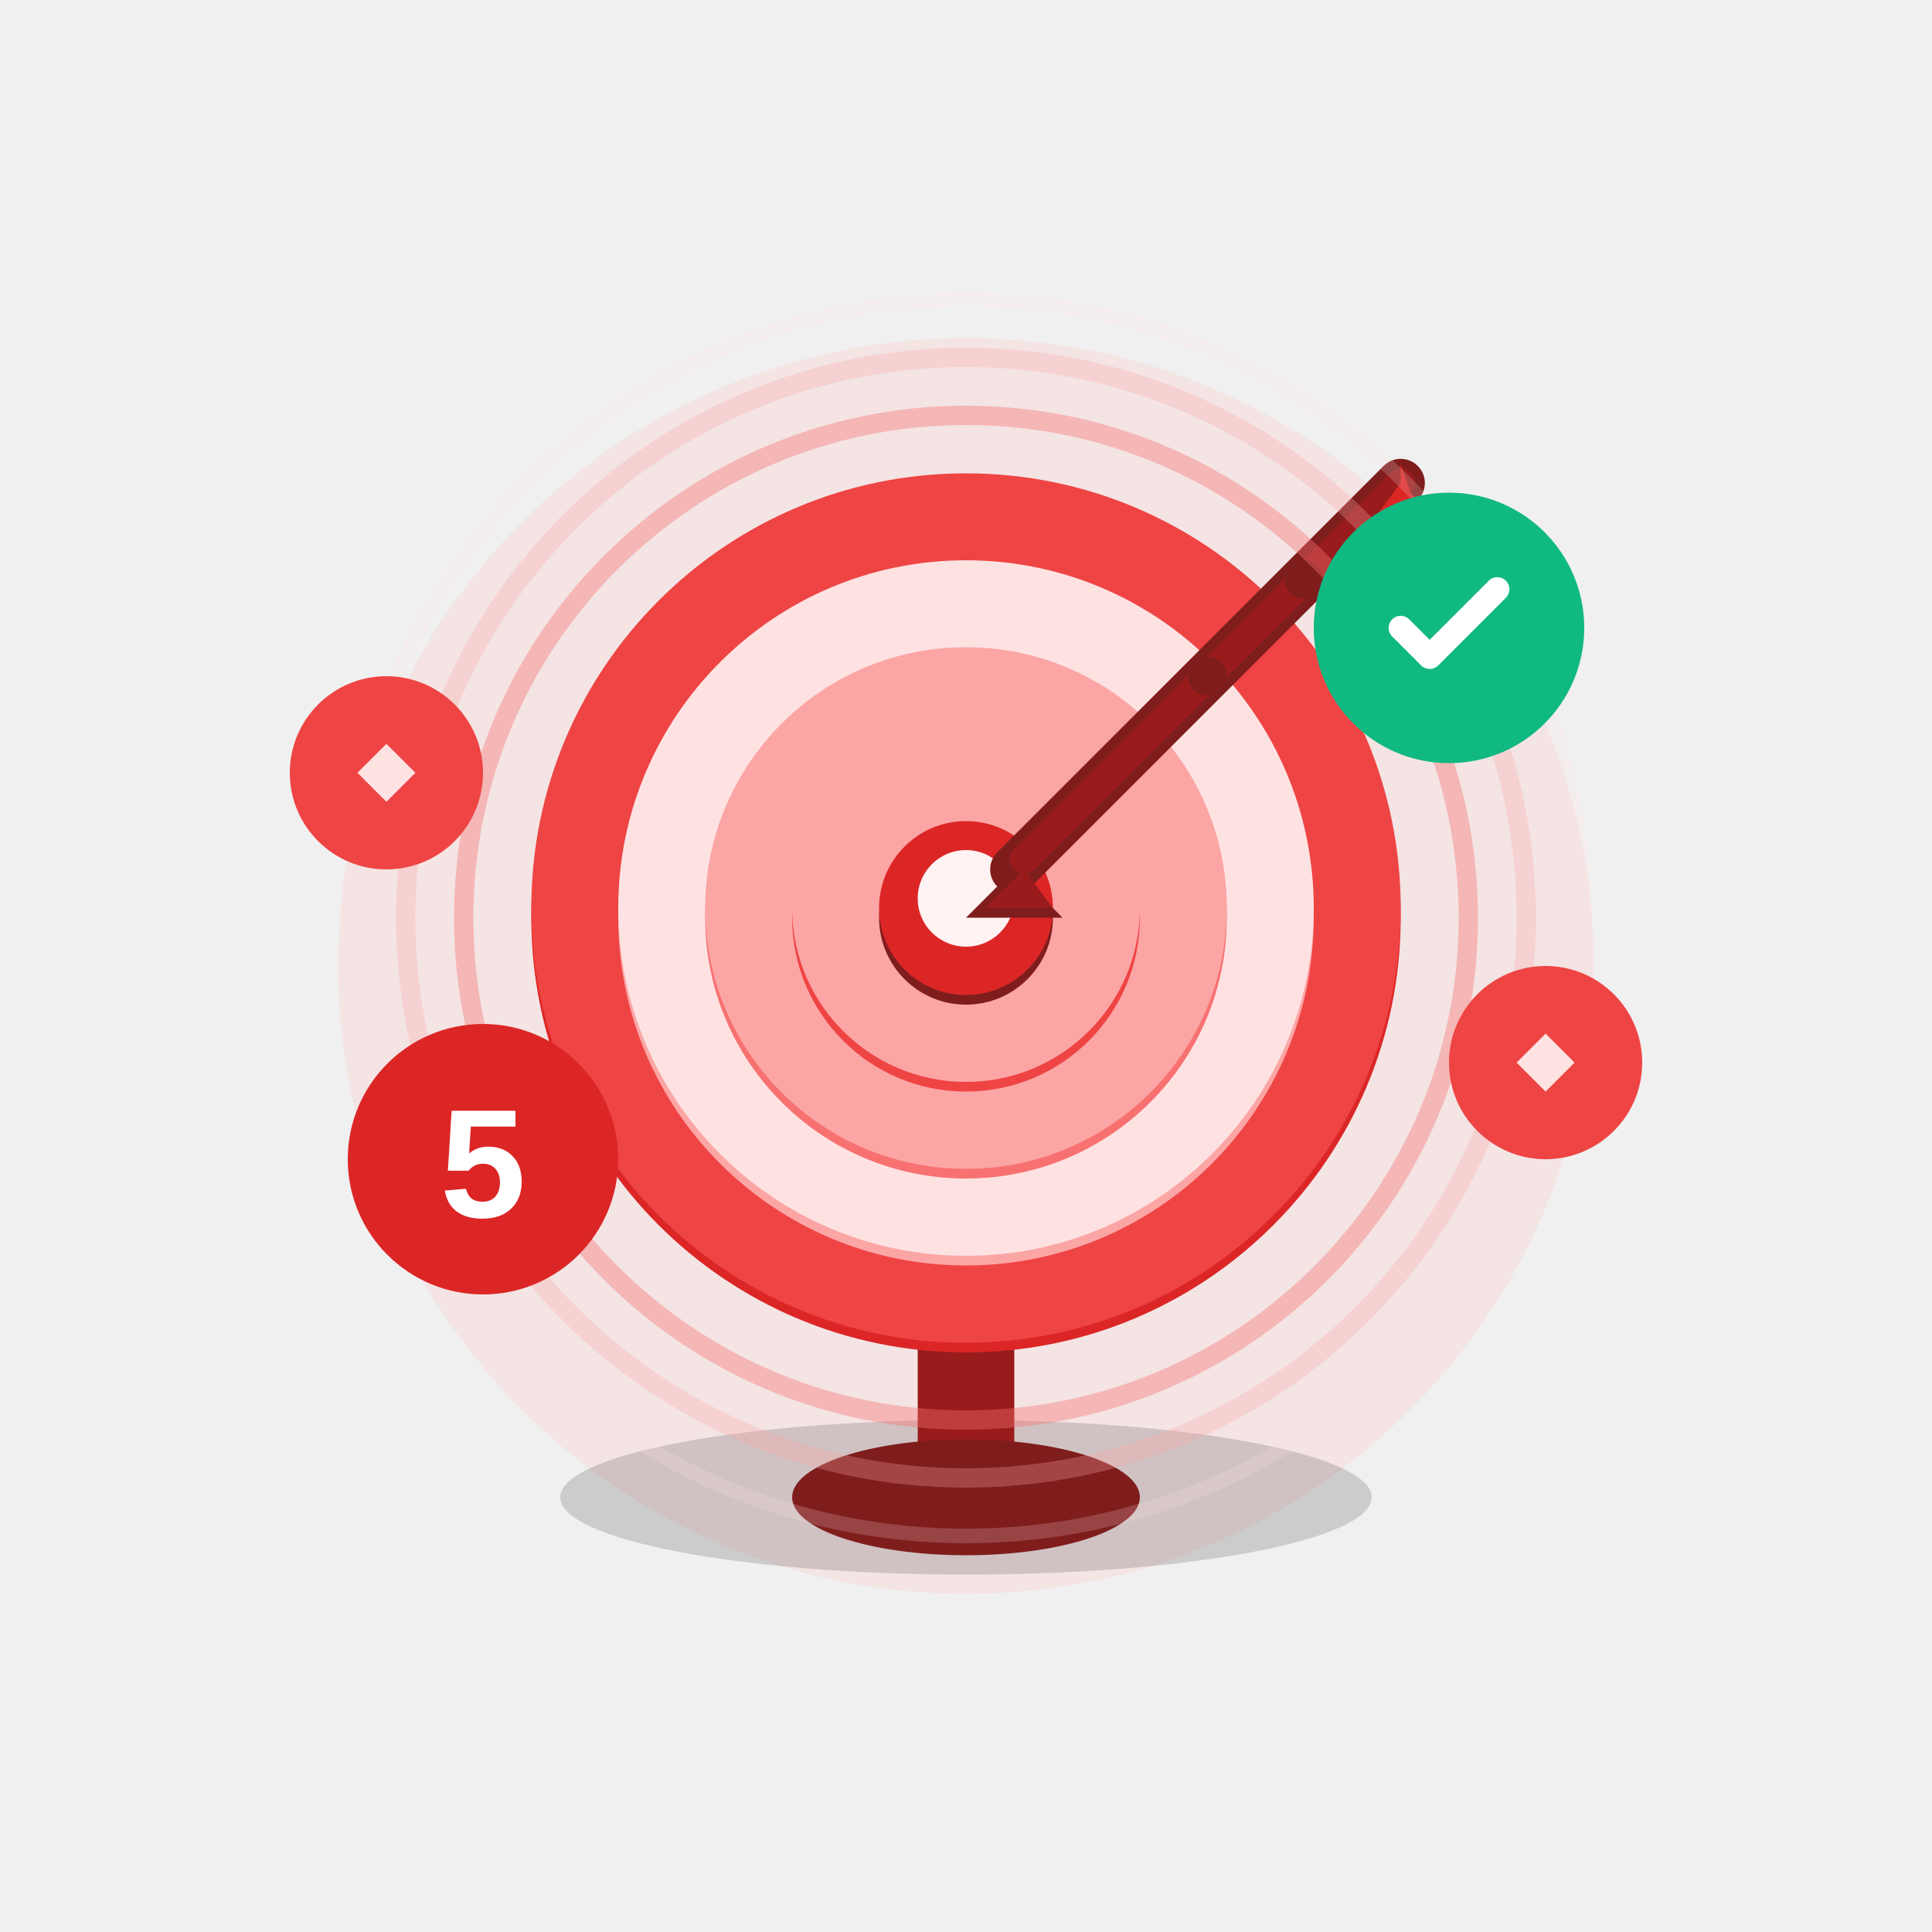
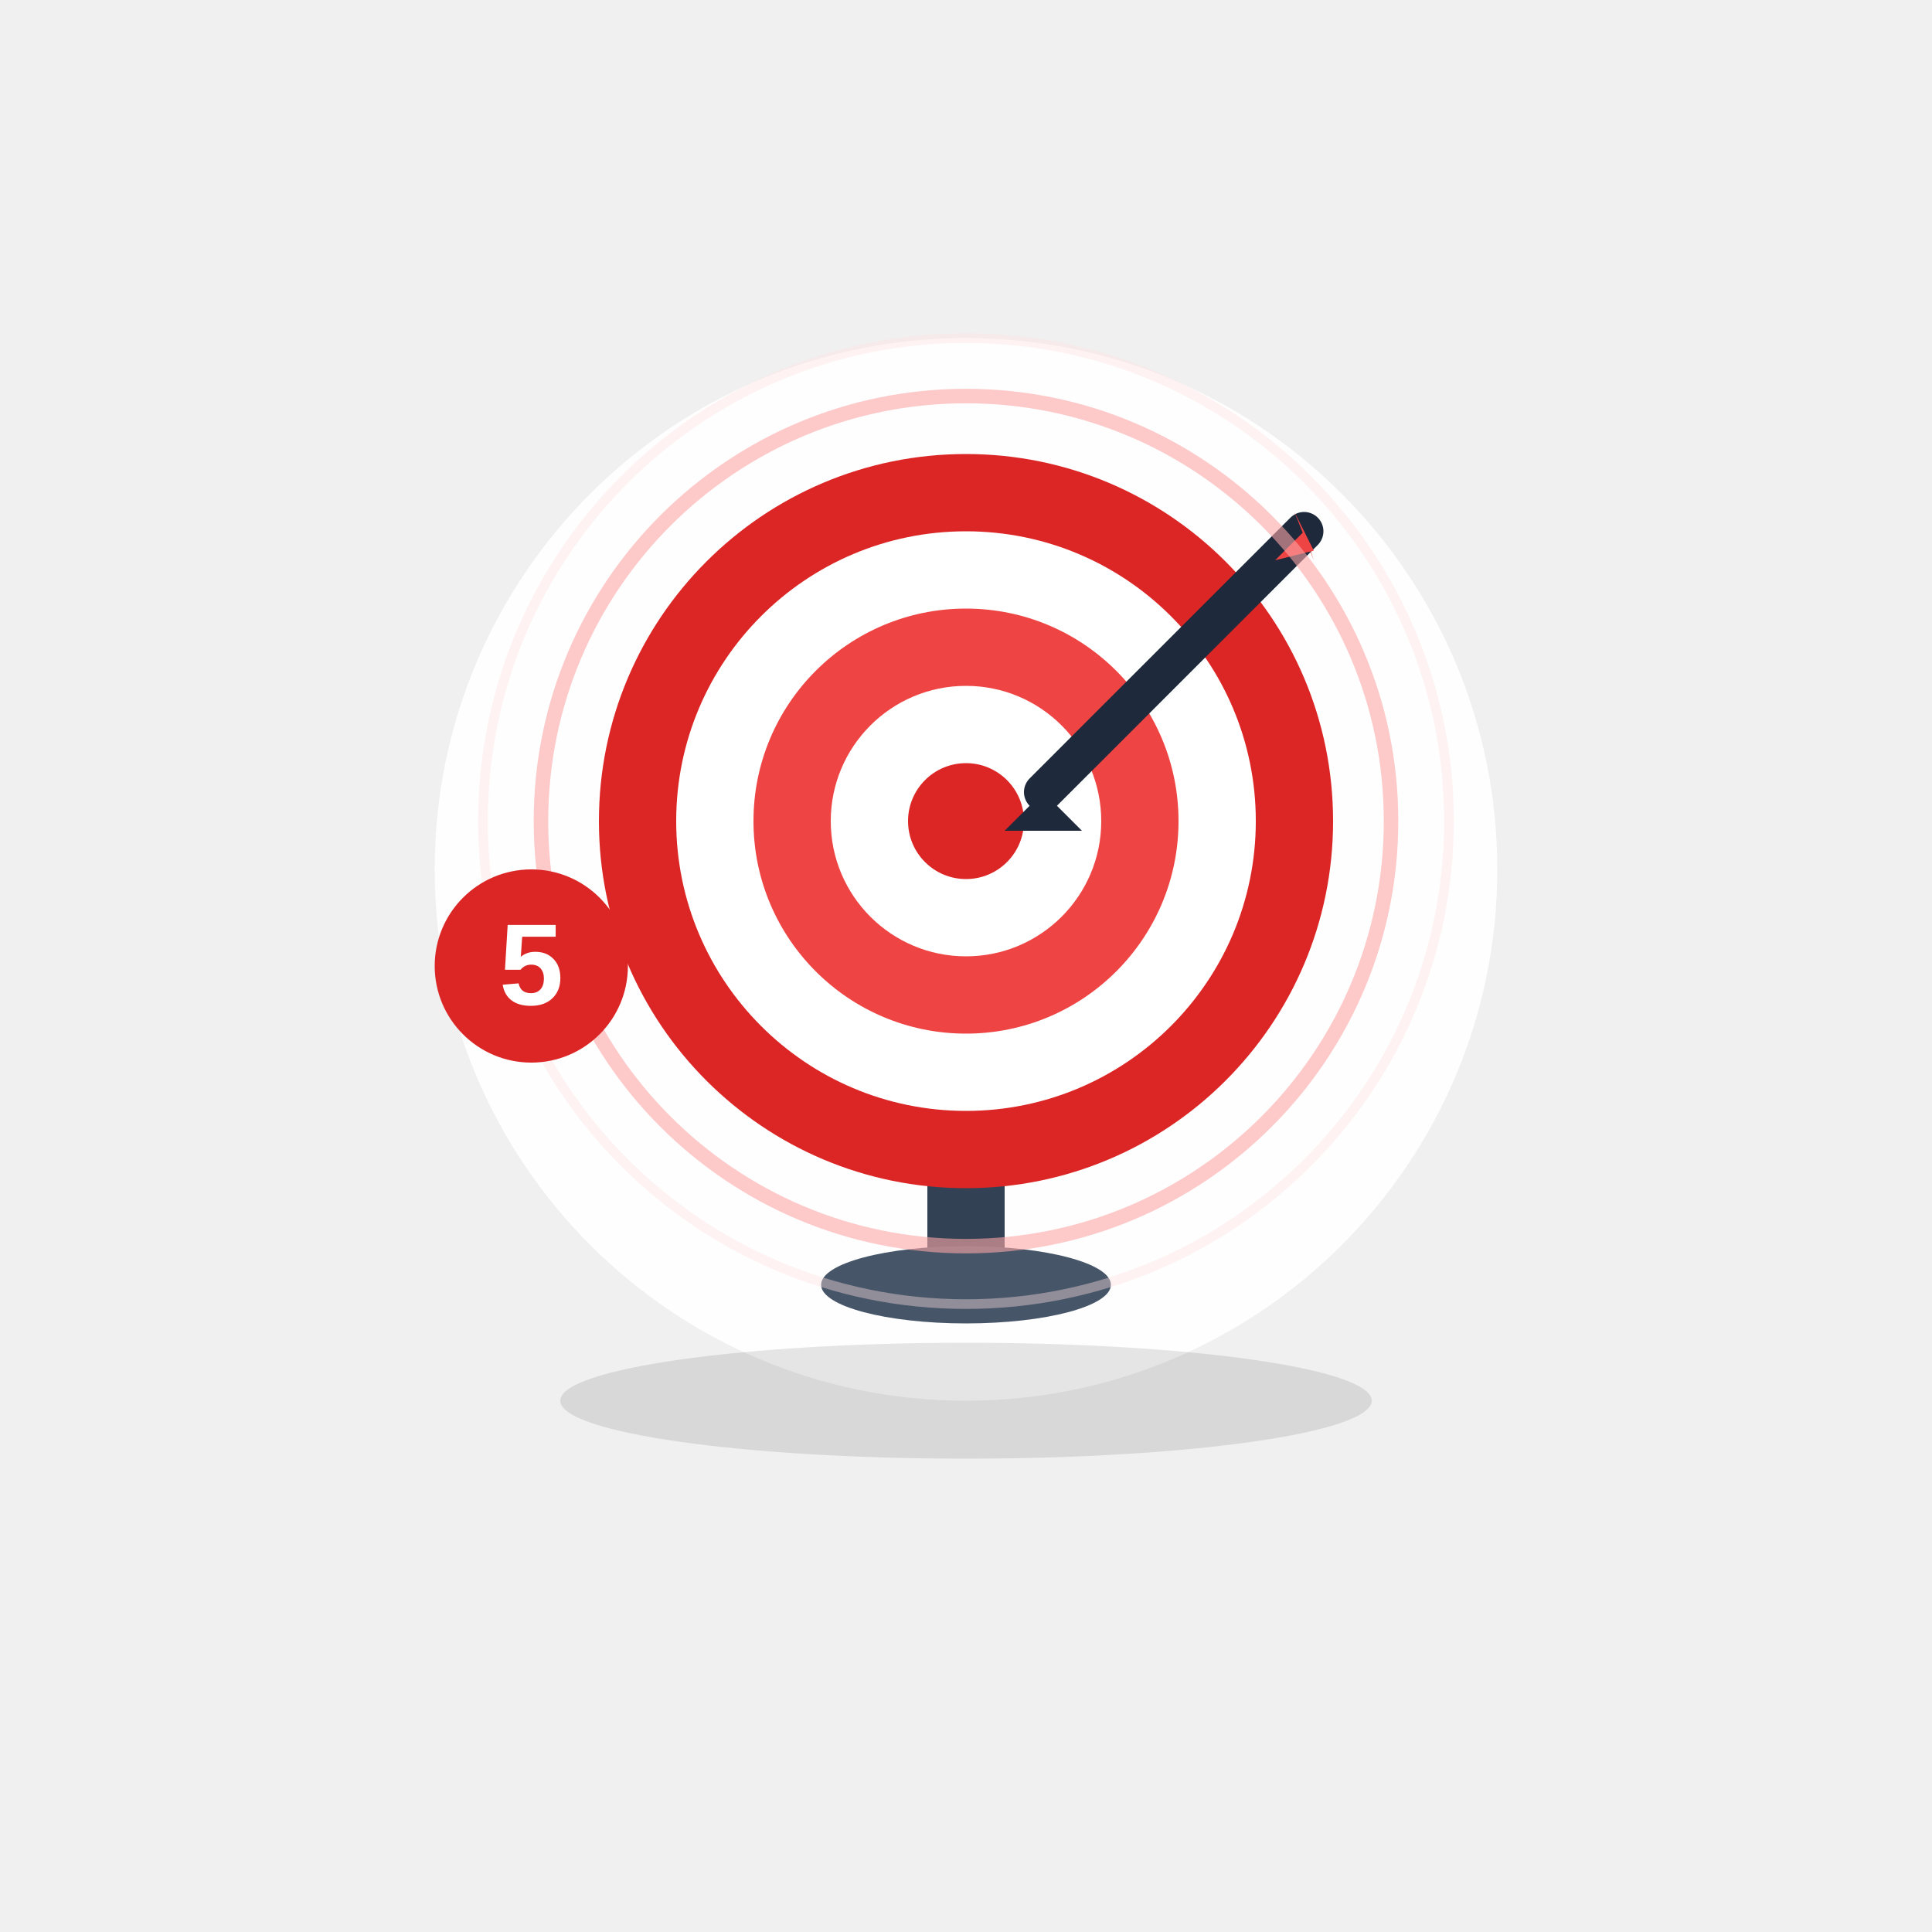
<svg xmlns="http://www.w3.org/2000/svg" width="200" height="200" viewBox="0 0 200 200" fill="none">
-   <circle cx="100" cy="100" r="65" fill="#FECACA" opacity="0.3" />
-   <ellipse cx="100" cy="155" rx="42" ry="8" fill="#000000" opacity="0.15" />
-   <rect x="95" y="135" width="10" height="20" rx="1" fill="#991B1B" />
-   <ellipse cx="100" cy="155" rx="18" ry="6" fill="#7F1D1D" />
-   <circle cx="100" cy="95" r="45" fill="#DC2626" />
-   <circle cx="100" cy="94" r="45" fill="#EF4444" />
-   <circle cx="100" cy="95" r="36" fill="#FCA5A5" />
-   <circle cx="100" cy="94" r="36" fill="#FEE2E2" />
-   <circle cx="100" cy="95" r="27" fill="#F87171" />
-   <circle cx="100" cy="94" r="27" fill="#FCA5A5" />
-   <circle cx="100" cy="95" r="18" fill="#EF4444" />
-   <circle cx="100" cy="94" r="18" fill="#FCA5A5" />
-   <circle cx="100" cy="95" r="9" fill="#7F1D1D" />
-   <circle cx="100" cy="94" r="9" fill="#DC2626" />
-   <circle cx="100" cy="93" r="5" fill="#FEF2F2" />
-   <line x1="145" y1="50" x2="105" y2="90" stroke="#7F1D1D" stroke-width="5" stroke-linecap="round" />
-   <line x1="145" y1="50" x2="106" y2="89" stroke="#991B1B" stroke-width="3" stroke-linecap="round" />
-   <path d="M105 90 L100 95 L110 95 Z" fill="#7F1D1D" />
-   <path d="M106 90 L102 94 L109 94 Z" fill="#991B1B" />
-   <path d="M145 50 L142 54 L147 52 Z" fill="#DC2626" />
-   <path d="M145 50 L147 54 L145 48 Z" fill="#DC2626" />
-   <circle cx="125" cy="70" r="2" fill="#7F1D1D" />
-   <circle cx="135" cy="60" r="2" fill="#7F1D1D" />
-   <circle cx="100" cy="95" r="52" stroke="#F87171" stroke-width="2" fill="none" opacity="0.4" />
-   <circle cx="100" cy="95" r="58" stroke="#FCA5A5" stroke-width="2" fill="none" opacity="0.3" />
-   <circle cx="100" cy="95" r="64" stroke="#FEE2E2" stroke-width="1.5" fill="none" opacity="0.2" />
-   <circle cx="40" cy="80" r="10" fill="#EF4444" />
-   <path d="M37 80 L40 77 L43 80 L40 83 Z" fill="#FEE2E2" />
-   <circle cx="160" cy="110" r="10" fill="#EF4444" />
-   <path d="M157 110 L160 107 L163 110 L160 113 Z" fill="#FEE2E2" />
-   <circle cx="50" cy="120" r="14" fill="#DC2626" />
-   <text x="50" y="126" font-family="Arial, sans-serif" font-size="16" font-weight="bold" fill="white" text-anchor="middle">5</text>
-   <circle cx="150" cy="65" r="14" fill="#10B981" />
-   <path d="M145 65 L148 68 L155 61" stroke="white" stroke-width="2.5" stroke-linecap="round" stroke-linejoin="round" />
+   <circle cx="100" cy="90" r="55" fill="white" opacity="0.95" />
+   <ellipse cx="100" cy="145" rx="42" ry="6" fill="#000000" opacity="0.1" />
+   <rect x="96" y="115" width="8" height="18" rx="1" fill="#334155" />
+   <ellipse cx="100" cy="133" rx="15" ry="4" fill="#475569" />
+   <circle cx="100" cy="85" r="38" fill="#DC2626" />
+   <circle cx="100" cy="85" r="30" fill="white" />
+   <circle cx="100" cy="85" r="22" fill="#EF4444" />
+   <circle cx="100" cy="85" r="14" fill="white" />
+   <circle cx="100" cy="85" r="6" fill="#DC2626" />
+   <line x1="135" y1="55" x2="108" y2="82" stroke="#1E293B" stroke-width="4" stroke-linecap="round" />
+   <path d="M108 82 L104 86 L112 86 Z" fill="#1E293B" />
+   <path d="M135 55 L132 58 L136 57 Z" fill="#EF4444" />
+   <path d="M135 55 L136 58 L134 53 Z" fill="#EF4444" />
+   <circle cx="100" cy="85" r="44" stroke="#FCA5A5" stroke-width="1.5" fill="none" opacity="0.6" />
+   <circle cx="100" cy="85" r="50" stroke="#FEE2E2" stroke-width="1" fill="none" opacity="0.4" />
+   <circle cx="55" cy="100" r="10" fill="#DC2626" />
+   <text x="55" y="104" font-family="Arial" font-size="12" font-weight="bold" fill="white" text-anchor="middle">5</text>
</svg>
